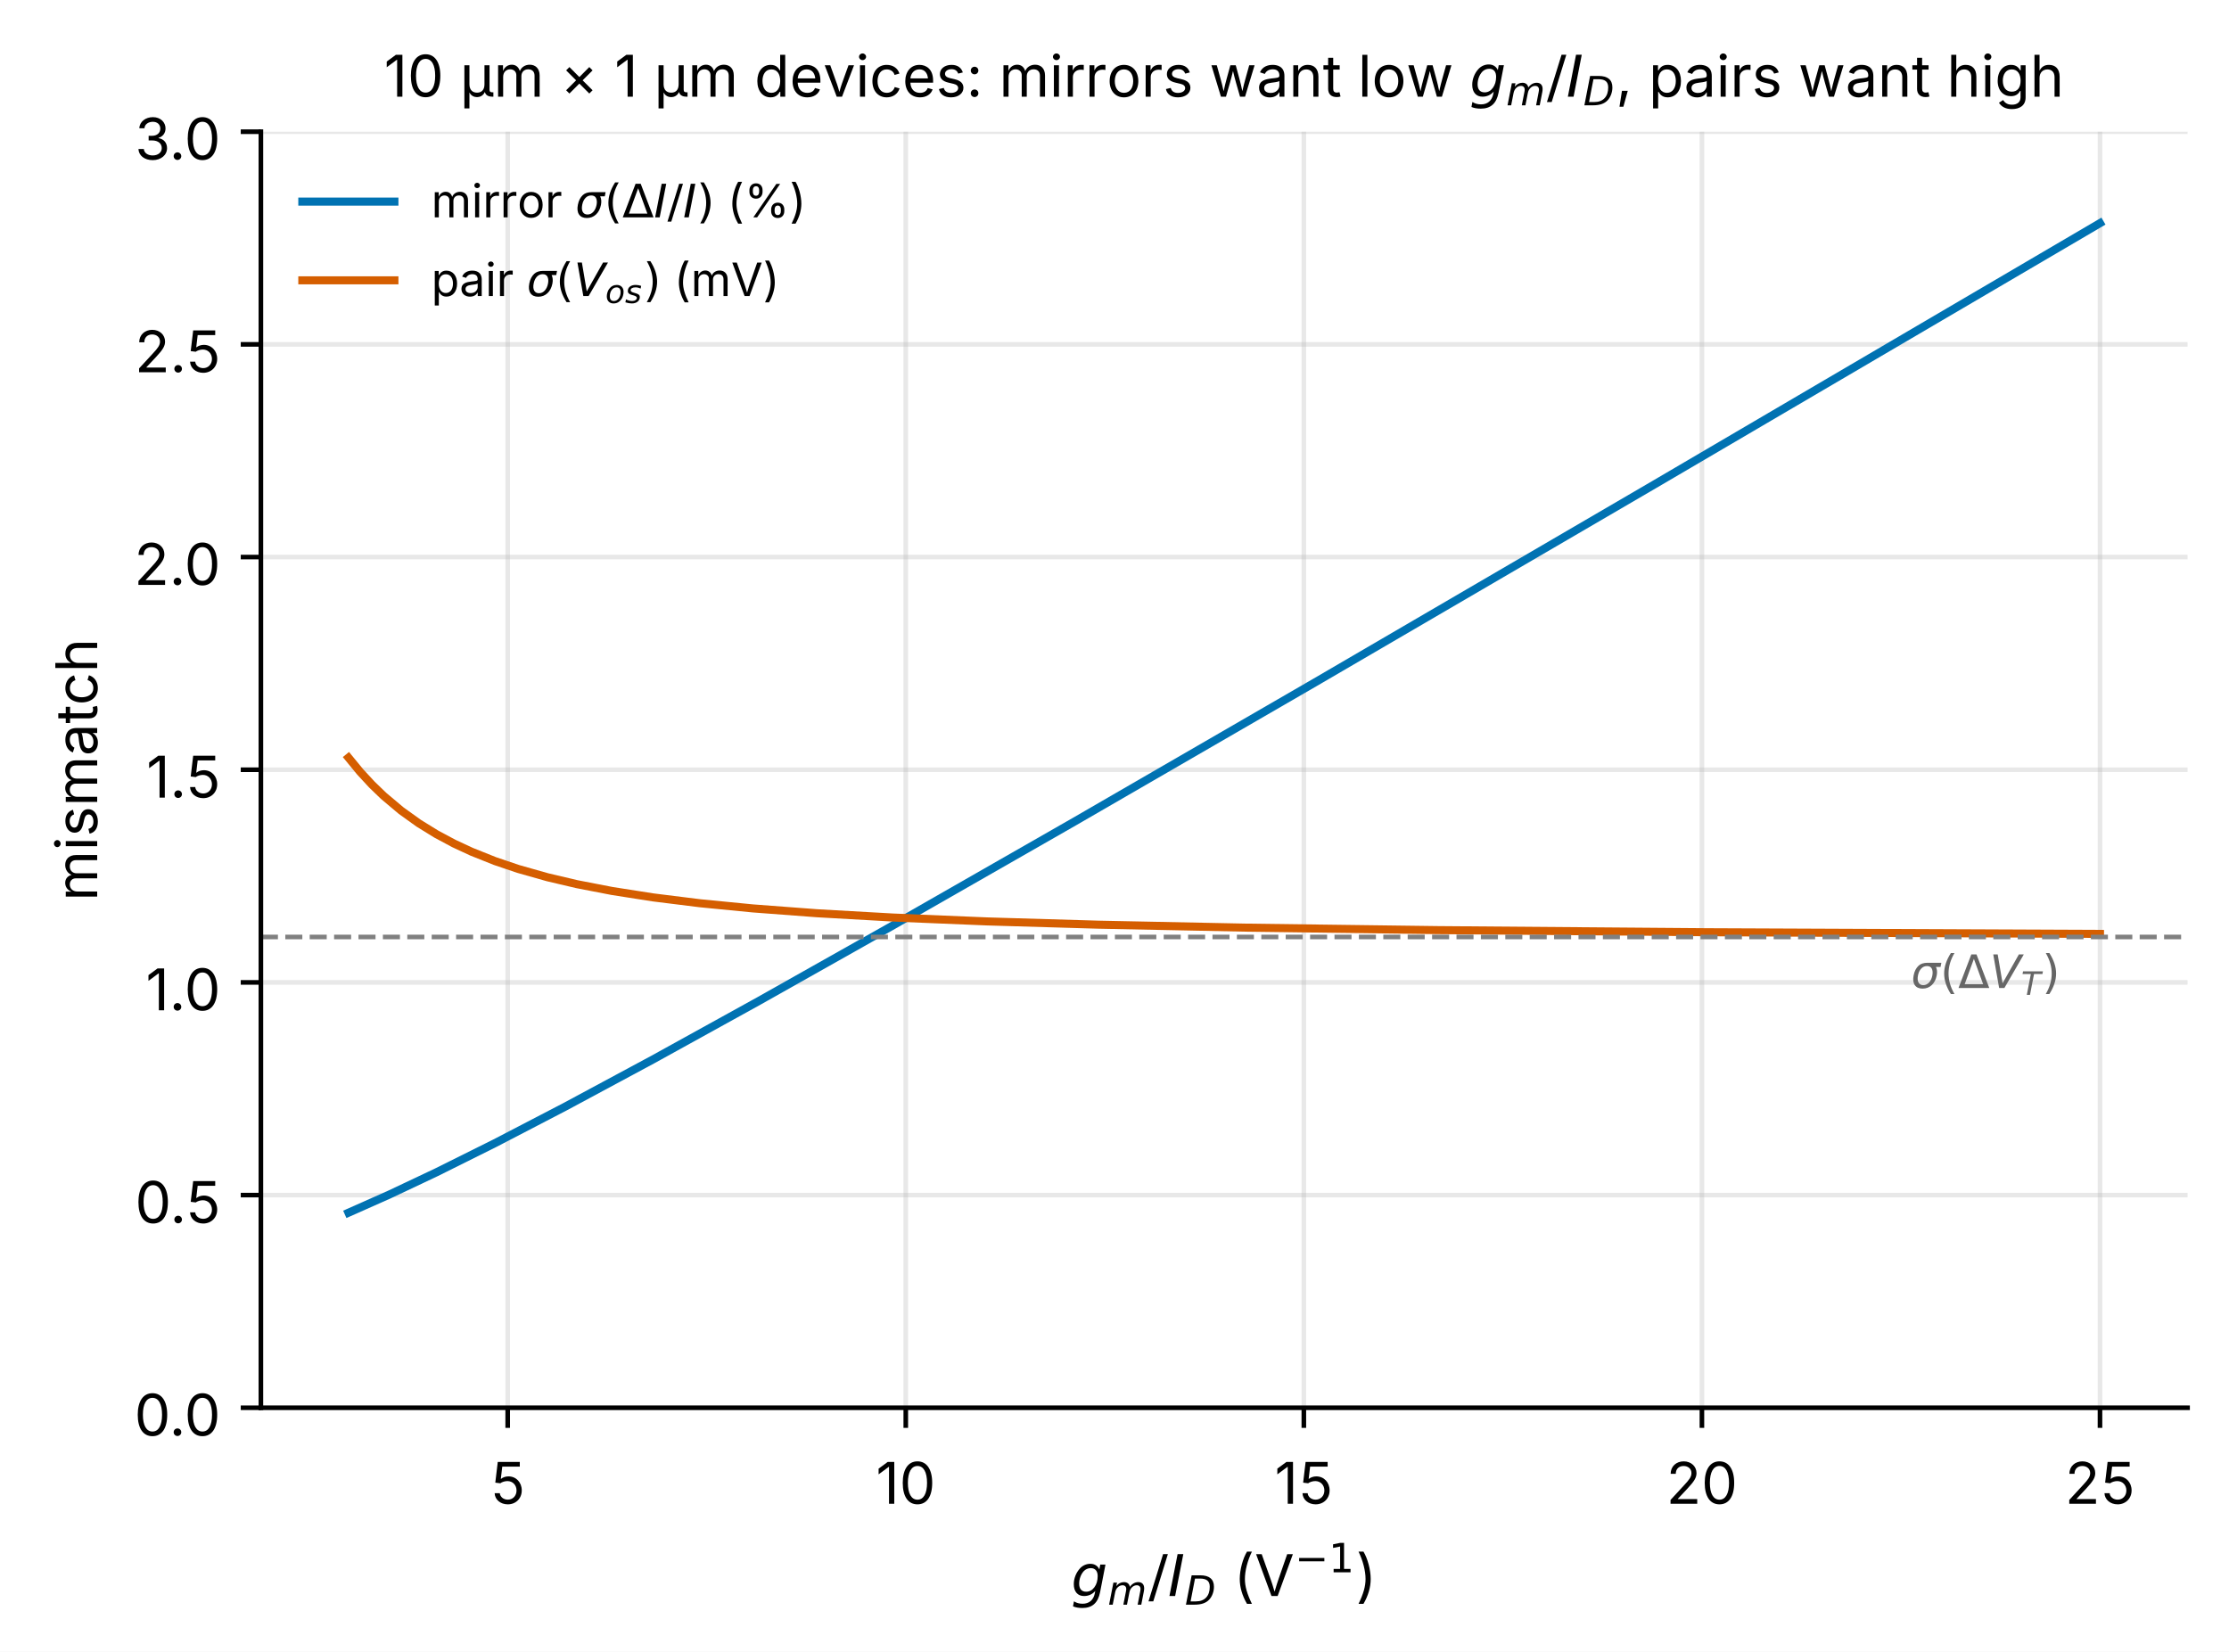
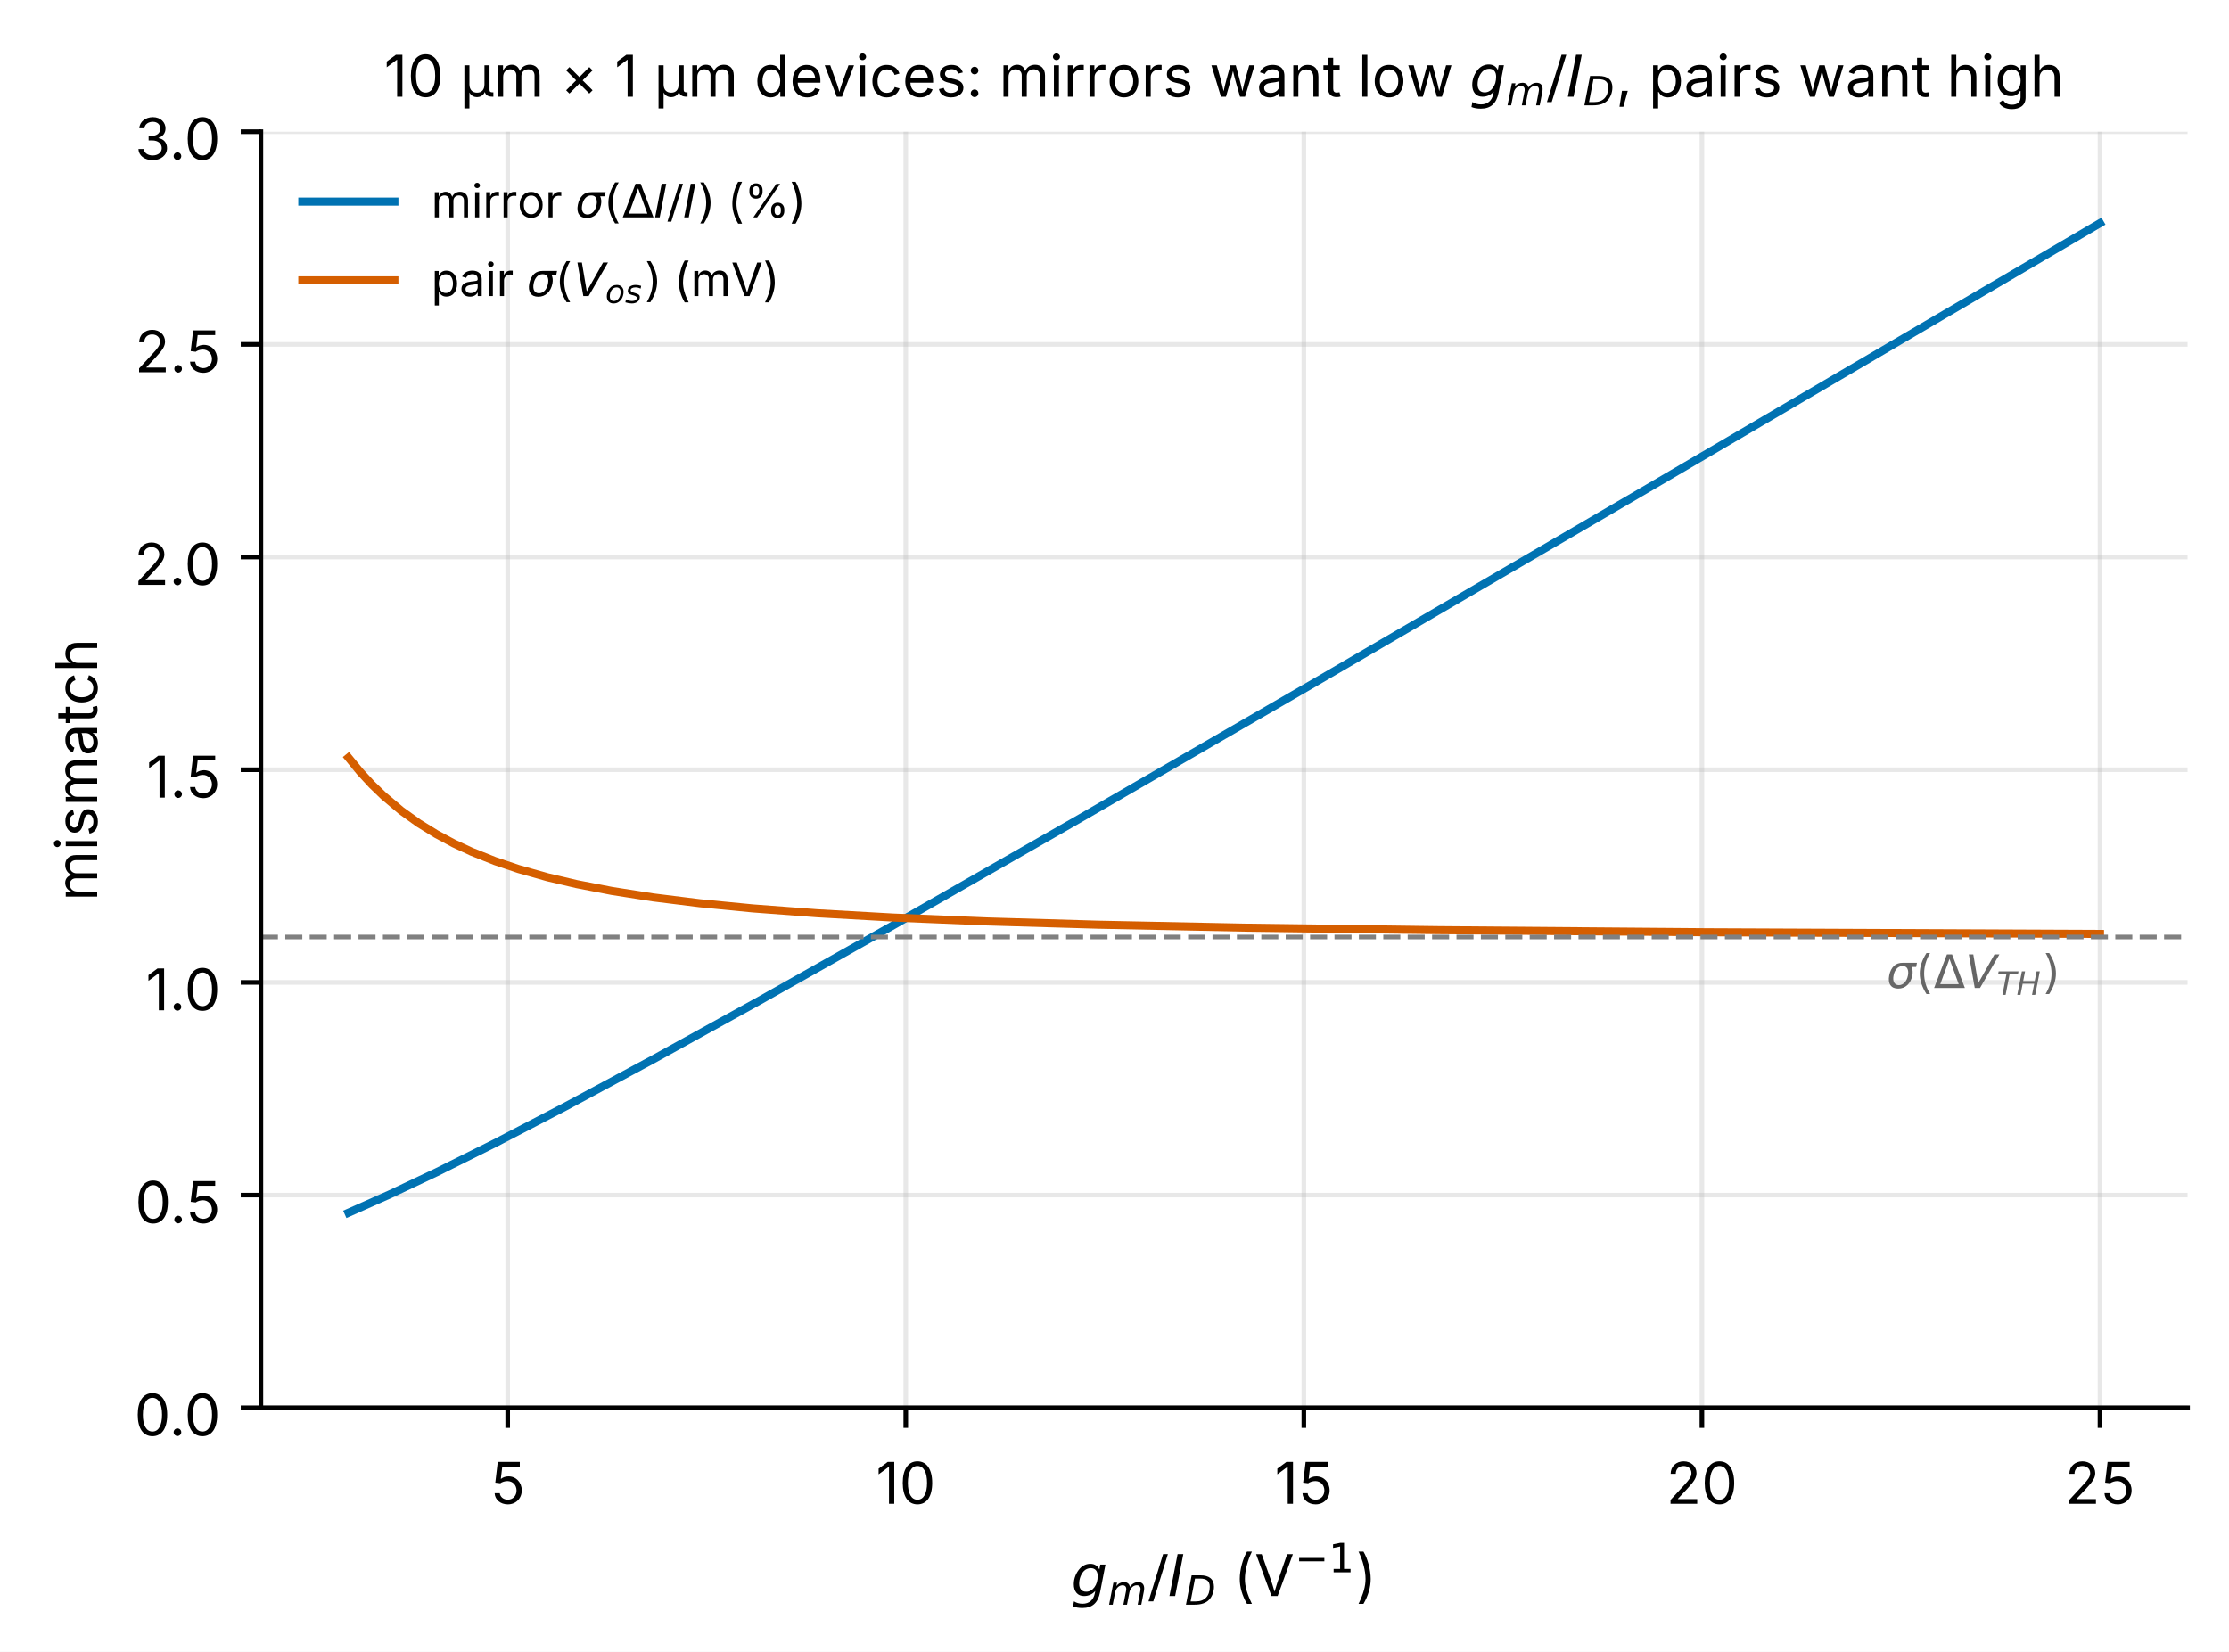
<svg xmlns="http://www.w3.org/2000/svg" xmlns:xlink="http://www.w3.org/1999/xlink" width="387.336pt" height="287.047pt" viewBox="0 0 387.336 287.047" version="1.1">
  <defs>
    <style type="text/css">*{stroke-linejoin: round; stroke-linecap: butt}</style>
  </defs>
  <g id="figure_1">
    <g id="patch_1">
      <path d="M 0 287.047  L 387.336 287.047  L 387.336 0  L 0 0  z " style="fill: #ffffff" />
    </g>
    <g id="axes_1">
      <g id="patch_2">
        <path d="M 45.336 244.648  L 380.136 244.648  L 380.136 22.887  L 45.336 22.887  z " style="fill: #ffffff" />
      </g>
      <g id="matplotlib.axis_1">
        <g id="xtick_1">
          <g id="line2d_1">
            <path d="M 88.223 244.648  L 88.223 22.887  " clip-path="url(#pb0304bb927)" style="fill: none; stroke: #b0b0b0; stroke-opacity: 0.3; stroke-width: 0.8; stroke-linecap: square" />
          </g>
          <g id="line2d_2">
            <defs>
              <path id="m7f80b1f76c" d="M 0 0  L 0 3.5  " style="stroke: #000000; stroke-width: 0.8" />
            </defs>
            <g>
              <use xlink:href="#m7f80b1f76c" x="88.223" y="244.648" style="stroke: #000000; stroke-width: 0.8" />
            </g>
          </g>
          <g id="text_1">
            <g transform="translate(85.18331 261.335) scale(0.1 -0.1)">
              <defs>
                <path id="Inter-Regular-545" d="M 1956 -63  C 2853 -63 3509 594 3509 1488  C 3509 2388 2881 3047 2028 3047  C 1706 3047 1397 2934 1206 2775  L 1181 2775  L 1341 4134  L 3291 4134  L 3291 4656  L 841 4656  L 566 2350  L 1122 2281  C 1306 2422 1631 2525 1919 2525  C 2503 2525 2928 2078 2928 1478  C 2928 888 2519 459 1956 459  C 1488 459 1106 759 1069 1175  L 494 1175  C 525 463 1138 -63 1956 -63  z " transform="scale(0.015625)" />
              </defs>
              <use xlink:href="#Inter-Regular-545" />
            </g>
          </g>
        </g>
        <g id="xtick_2">
          <g id="line2d_3">
            <path d="M 157.397 244.648  L 157.397 22.887  " clip-path="url(#pb0304bb927)" style="fill: none; stroke: #b0b0b0; stroke-opacity: 0.3; stroke-width: 0.8; stroke-linecap: square" />
          </g>
          <g id="line2d_4">
            <g>
              <use xlink:href="#m7f80b1f76c" x="157.397" y="244.648" style="stroke: #000000; stroke-width: 0.8" />
            </g>
          </g>
          <g id="text_2">
            <g transform="translate(152.2084 261.335) scale(0.1 -0.1)">
              <defs>
                <path id="Inter-Regular-540" d="M 2041 4656  L 1313 4656  L 300 3909  L 300 3272  L 1425 4106  L 1456 4106  L 1456 0  L 2041 0  L 2041 4656  z " transform="scale(0.015625)" />
                <path id="Inter-Regular-53f" d="M 2019 -63  C 3059 -63 3656 809 3656 2325  C 3656 3834 3050 4719 2019 4719  C 988 4719 381 3834 381 2325  C 381 806 981 -63 2019 -63  z M 2019 456  C 1338 456 953 1144 953 2325  C 953 3509 1338 4203 2019 4203  C 2700 4203 3084 3513 3084 2325  C 3084 1144 2700 456 2019 456  z " transform="scale(0.015625)" />
              </defs>
              <use xlink:href="#Inter-Regular-540" />
              <use xlink:href="#Inter-Regular-53f" transform="translate(40.67188 0)" />
            </g>
          </g>
        </g>
        <g id="xtick_3">
          <g id="line2d_5">
            <path d="M 226.57 244.648  L 226.57 22.887  " clip-path="url(#pb0304bb927)" style="fill: none; stroke: #b0b0b0; stroke-opacity: 0.3; stroke-width: 0.8; stroke-linecap: square" />
          </g>
          <g id="line2d_6">
            <g>
              <use xlink:href="#m7f80b1f76c" x="226.57" y="244.648" style="stroke: #000000; stroke-width: 0.8" />
            </g>
          </g>
          <g id="text_3">
            <g transform="translate(221.4968 261.335) scale(0.1 -0.1)">
              <use xlink:href="#Inter-Regular-540" />
              <use xlink:href="#Inter-Regular-545" transform="translate(40.67188 0)" />
            </g>
          </g>
        </g>
        <g id="xtick_4">
          <g id="line2d_7">
            <path d="M 295.744 244.648  L 295.744 22.887  " clip-path="url(#pb0304bb927)" style="fill: none; stroke: #b0b0b0; stroke-opacity: 0.3; stroke-width: 0.8; stroke-linecap: square" />
          </g>
          <g id="line2d_8">
            <g>
              <use xlink:href="#m7f80b1f76c" x="295.744" y="244.648" style="stroke: #000000; stroke-width: 0.8" />
            </g>
          </g>
          <g id="text_4">
            <g transform="translate(289.5399 261.335) scale(0.1 -0.1)">
              <defs>
                <path id="Inter-Regular-541" d="M 481 0  L 3447 0  L 3447 522  L 1300 522  L 1300 559  L 2319 1644  C 3141 2519 3369 2916 3369 3419  C 3369 4147 2778 4719 1947 4719  C 1119 4719 494 4159 494 3334  L 1063 3334  C 1063 3859 1400 4203 1931 4203  C 2428 4203 2806 3900 2806 3413  C 2806 2984 2544 2666 2028 2106  L 481 428  L 481 0  z " transform="scale(0.015625)" />
              </defs>
              <use xlink:href="#Inter-Regular-541" />
              <use xlink:href="#Inter-Regular-53f" transform="translate(60.98438 0)" />
            </g>
          </g>
        </g>
        <g id="xtick_5">
          <g id="line2d_9">
            <path d="M 364.917 244.648  L 364.917 22.887  " clip-path="url(#pb0304bb927)" style="fill: none; stroke: #b0b0b0; stroke-opacity: 0.3; stroke-width: 0.8; stroke-linecap: square" />
          </g>
          <g id="line2d_10">
            <g>
              <use xlink:href="#m7f80b1f76c" x="364.917" y="244.648" style="stroke: #000000; stroke-width: 0.8" />
            </g>
          </g>
          <g id="text_5">
            <g transform="translate(358.8283 261.335) scale(0.1 -0.1)">
              <use xlink:href="#Inter-Regular-541" />
              <use xlink:href="#Inter-Regular-545" transform="translate(60.98438 0)" />
            </g>
          </g>
        </g>
        <g id="text_6">
          <g transform="translate(186.1355 277.4346) scale(0.1 -0.1)">
            <defs>
              <path id="DejaVuSans-Oblique-4a" d="M 3816 3500  L 3219 434  Q 3047 -456 2561 -893  Q 2075 -1331 1253 -1331  Q 950 -1331 690 -1286  Q 431 -1241 206 -1147  L 313 -588  Q 525 -725 762 -790  Q 1000 -856 1269 -856  Q 1816 -856 2167 -557  Q 2519 -259 2631 300  L 2681 563  Q 2441 288 2122 144  Q 1803 0 1434 0  Q 903 0 598 351  Q 294 703 294 1319  Q 294 1803 478 2267  Q 663 2731 997 3091  Q 1219 3328 1514 3456  Q 1809 3584 2131 3584  Q 2484 3584 2746 3420  Q 3009 3256 3138 2956  L 3238 3500  L 3816 3500  z M 2950 2216  Q 2950 2641 2750 2872  Q 2550 3103 2181 3103  Q 1953 3103 1747 3012  Q 1541 2922 1394 2759  Q 1156 2491 1023 2127  Q 891 1763 891 1375  Q 891 944 1092 712  Q 1294 481 1672 481  Q 2219 481 2584 976  Q 2950 1472 2950 2216  z " transform="scale(0.015625)" />
              <path id="DejaVuSans-Oblique-50" d="M 5747 2113  L 5338 0  L 4763 0  L 5166 2094  Q 5191 2228 5203 2325  Q 5216 2422 5216 2491  Q 5216 2772 5059 2928  Q 4903 3084 4622 3084  Q 4203 3084 3875 2770  Q 3547 2456 3450 1953  L 3066 0  L 2491 0  L 2900 2094  Q 2925 2209 2937 2307  Q 2950 2406 2950 2484  Q 2950 2769 2794 2926  Q 2638 3084 2363 3084  Q 1938 3084 1609 2770  Q 1281 2456 1184 1953  L 800 0  L 225 0  L 909 3500  L 1484 3500  L 1375 2956  Q 1609 3263 1923 3423  Q 2238 3584 2597 3584  Q 2978 3584 3223 3384  Q 3469 3184 3519 2828  Q 3781 3197 4126 3390  Q 4472 3584 4856 3584  Q 5306 3584 5551 3325  Q 5797 3066 5797 2591  Q 5797 2488 5784 2364  Q 5772 2241 5747 2113  z " transform="scale(0.015625)" />
              <path id="DejaVuSans-12" d="M 1625 4666  L 2156 4666  L 531 -594  L 0 -594  L 1625 4666  z " transform="scale(0.015625)" />
              <path id="DejaVuSans-Oblique-2c" d="M 1081 4666  L 1716 4666  L 806 0  L 172 0  L 1081 4666  z " transform="scale(0.015625)" />
              <path id="DejaVuSans-Oblique-27" d="M 1081 4666  L 2438 4666  Q 3519 4666 4070 4208  Q 4622 3750 4622 2847  Q 4622 2250 4412 1698  Q 4203 1147 3834 769  Q 3463 381 2891 190  Q 2319 0 1538 0  L 172 0  L 1081 4666  z M 1613 4147  L 909 519  L 1734 519  Q 2794 519 3375 1128  Q 3956 1738 3956 2847  Q 3956 3519 3581 3833  Q 3206 4147 2406 4147  L 1613 4147  z " transform="scale(0.015625)" />
              <path id="Inter-Regular-6eb" transform="scale(0.015625)" />
              <path id="Inter-Regular-59f" d="M 681 1897  C 681 984 956 31 1488 -872  L 2034 -872  C 1497 238 1253 1069 1253 1897  C 1253 2809 1550 3956 2034 4941  L 1488 4941  C 1019 4169 681 2913 681 1897  z " transform="scale(0.015625)" />
              <path id="Inter-Regular-1c9" d="M 1875 0  L 2559 0  L 4253 4656  L 3622 4656  L 2663 1894  C 2563 1606 2416 1163 2219 481  C 2025 1147 1875 1606 1772 1894  L 788 4656  L 163 4656  L 1875 0  z " transform="scale(0.015625)" />
              <path id="DejaVuSans-c9c" d="M 678 2272  L 4684 2272  L 4684 1741  L 678 1741  L 678 2272  z " transform="scale(0.015625)" />
              <path id="DejaVuSans-14" d="M 794 531  L 1825 531  L 1825 4091  L 703 3866  L 703 4441  L 1819 4666  L 2450 4666  L 2450 531  L 3481 531  L 3481 0  L 794 0  L 794 531  z " transform="scale(0.015625)" />
              <path id="Inter-Regular-5a0" d="M 300 -872  L 847 -872  C 1369 16 1653 969 1653 1897  C 1653 2909 1316 4172 847 4941  L 300 4941  C 784 3956 1081 2809 1081 1897  C 1081 1094 853 269 300 -872  z " transform="scale(0.015625)" />
            </defs>
            <use xlink:href="#DejaVuSans-Oblique-4a" transform="translate(0 0.665625)" />
            <use xlink:href="#DejaVuSans-Oblique-50" transform="translate(63.47656 -14.33433) scale(0.7)" />
            <use xlink:href="#DejaVuSans-12" transform="translate(134.3994 0.665625)" />
            <use xlink:href="#DejaVuSans-Oblique-2c" transform="translate(168.0908 0.665625)" />
            <use xlink:href="#DejaVuSans-Oblique-27" transform="translate(197.583 -14.33433) scale(0.7)" />
            <use xlink:href="#Inter-Regular-6eb" transform="translate(254.2188 0.665625)" />
            <use xlink:href="#Inter-Regular-59f" transform="translate(282.3438 0.665625)" />
            <use xlink:href="#Inter-Regular-1c9" transform="translate(318.8184 0.665625)" />
            <use xlink:href="#DejaVuSans-c9c" transform="translate(388.7695 41.96563) scale(0.7)" />
            <use xlink:href="#DejaVuSans-14" transform="translate(447.4219 41.96563) scale(0.7)" />
            <use xlink:href="#Inter-Regular-5a0" transform="translate(494.6924 0.665625)" />
          </g>
        </g>
      </g>
      <g id="matplotlib.axis_2">
        <g id="ytick_1">
          <g id="line2d_11">
            <path d="M 45.336 244.648  L 380.136 244.648  " clip-path="url(#pb0304bb927)" style="fill: none; stroke: #b0b0b0; stroke-opacity: 0.3; stroke-width: 0.8; stroke-linecap: square" />
          </g>
          <g id="line2d_12">
            <defs>
              <path id="m507d4dd79a" d="M 0 0  L -3.5 0  " style="stroke: #000000; stroke-width: 0.8" />
            </defs>
            <g>
              <use xlink:href="#m507d4dd79a" x="45.336" y="244.648" style="stroke: #000000; stroke-width: 0.8" />
            </g>
          </g>
          <g id="text_7">
            <g transform="translate(23.3418 249.4913) scale(0.1 -0.1)">
              <defs>
                <path id="Inter-Regular-5e0" d="M 922 -41  C 1156 -41 1344 147 1344 381  C 1344 616 1156 803 922 803  C 688 803 500 616 500 381  C 500 147 688 -41 922 -41  z " transform="scale(0.015625)" />
              </defs>
              <use xlink:href="#Inter-Regular-53f" />
              <use xlink:href="#Inter-Regular-5e0" transform="translate(60.5625 0)" />
              <use xlink:href="#Inter-Regular-53f" transform="translate(86.84375 0)" />
            </g>
          </g>
        </g>
        <g id="ytick_2">
          <g id="line2d_13">
            <path d="M 45.336 207.688  L 380.136 207.688  " clip-path="url(#pb0304bb927)" style="fill: none; stroke: #b0b0b0; stroke-opacity: 0.3; stroke-width: 0.8; stroke-linecap: square" />
          </g>
          <g id="line2d_14">
            <g>
              <use xlink:href="#m507d4dd79a" x="45.336" y="207.688" style="stroke: #000000; stroke-width: 0.8" />
            </g>
          </g>
          <g id="text_8">
            <g transform="translate(23.46055 212.5312) scale(0.1 -0.1)">
              <use xlink:href="#Inter-Regular-53f" />
              <use xlink:href="#Inter-Regular-5e0" transform="translate(60.5625 0)" />
              <use xlink:href="#Inter-Regular-545" transform="translate(87.95312 0)" />
            </g>
          </g>
        </g>
        <g id="ytick_3">
          <g id="line2d_15">
            <path d="M 45.336 170.727  L 380.136 170.727  " clip-path="url(#pb0304bb927)" style="fill: none; stroke: #b0b0b0; stroke-opacity: 0.3; stroke-width: 0.8; stroke-linecap: square" />
          </g>
          <g id="line2d_16">
            <g>
              <use xlink:href="#m507d4dd79a" x="45.336" y="170.727" style="stroke: #000000; stroke-width: 0.8" />
            </g>
          </g>
          <g id="text_9">
            <g transform="translate(25.33086 175.5712) scale(0.1 -0.1)">
              <use xlink:href="#Inter-Regular-540" />
              <use xlink:href="#Inter-Regular-5e0" transform="translate(40.67188 0)" />
              <use xlink:href="#Inter-Regular-53f" transform="translate(66.95312 0)" />
            </g>
          </g>
        </g>
        <g id="ytick_4">
          <g id="line2d_17">
            <path d="M 45.336 133.768  L 380.136 133.768  " clip-path="url(#pb0304bb927)" style="fill: none; stroke: #b0b0b0; stroke-opacity: 0.3; stroke-width: 0.8; stroke-linecap: square" />
          </g>
          <g id="line2d_18">
            <g>
              <use xlink:href="#m507d4dd79a" x="45.336" y="133.768" style="stroke: #000000; stroke-width: 0.8" />
            </g>
          </g>
          <g id="text_10">
            <g transform="translate(25.44961 138.6113) scale(0.1 -0.1)">
              <use xlink:href="#Inter-Regular-540" />
              <use xlink:href="#Inter-Regular-5e0" transform="translate(40.67188 0)" />
              <use xlink:href="#Inter-Regular-545" transform="translate(68.0625 0)" />
            </g>
          </g>
        </g>
        <g id="ytick_5">
          <g id="line2d_19">
            <path d="M 45.336 96.808  L 380.136 96.808  " clip-path="url(#pb0304bb927)" style="fill: none; stroke: #b0b0b0; stroke-opacity: 0.3; stroke-width: 0.8; stroke-linecap: square" />
          </g>
          <g id="line2d_20">
            <g>
              <use xlink:href="#m507d4dd79a" x="45.336" y="96.808" style="stroke: #000000; stroke-width: 0.8" />
            </g>
          </g>
          <g id="text_11">
            <g transform="translate(23.29961 101.6513) scale(0.1 -0.1)">
              <use xlink:href="#Inter-Regular-541" />
              <use xlink:href="#Inter-Regular-5e0" transform="translate(60.98438 0)" />
              <use xlink:href="#Inter-Regular-53f" transform="translate(87.26562 0)" />
            </g>
          </g>
        </g>
        <g id="ytick_6">
          <g id="line2d_21">
            <path d="M 45.336 59.847  L 380.136 59.847  " clip-path="url(#pb0304bb927)" style="fill: none; stroke: #b0b0b0; stroke-opacity: 0.3; stroke-width: 0.8; stroke-linecap: square" />
          </g>
          <g id="line2d_22">
            <g>
              <use xlink:href="#m507d4dd79a" x="45.336" y="59.847" style="stroke: #000000; stroke-width: 0.8" />
            </g>
          </g>
          <g id="text_12">
            <g transform="translate(23.41836 64.69125) scale(0.1 -0.1)">
              <use xlink:href="#Inter-Regular-541" />
              <use xlink:href="#Inter-Regular-5e0" transform="translate(60.98438 0)" />
              <use xlink:href="#Inter-Regular-545" transform="translate(88.375 0)" />
            </g>
          </g>
        </g>
        <g id="ytick_7">
          <g id="line2d_23">
            <path d="M 45.336 22.887  L 380.136 22.887  " clip-path="url(#pb0304bb927)" style="fill: none; stroke: #b0b0b0; stroke-opacity: 0.3; stroke-width: 0.8; stroke-linecap: square" />
          </g>
          <g id="line2d_24">
            <g>
              <use xlink:href="#m507d4dd79a" x="45.336" y="22.887" style="stroke: #000000; stroke-width: 0.8" />
            </g>
          </g>
          <g id="text_13">
            <g transform="translate(23.44648 27.73125) scale(0.1 -0.1)">
              <defs>
                <path id="Inter-Regular-543" d="M 1984 -63  C 2897 -63 3572 503 3572 1266  C 3572 1853 3225 2284 2631 2381  L 2631 2419  C 3106 2559 3403 2944 3403 3469  C 3403 4131 2872 4719 2003 4719  C 1184 4719 516 4216 491 3484  L 1063 3484  C 1081 3938 1516 4203 1991 4203  C 2497 4203 2822 3900 2822 3438  C 2822 2956 2447 2644 1903 2644  L 1525 2644  L 1525 2128  L 1903 2128  C 2594 2128 2984 1775 2984 1272  C 2984 788 2559 459 1975 459  C 1444 459 1025 731 991 1175  L 391 1175  C 422 438 1072 -63 1984 -63  z " transform="scale(0.015625)" />
              </defs>
              <use xlink:href="#Inter-Regular-543" />
              <use xlink:href="#Inter-Regular-5e0" transform="translate(59.51562 0)" />
              <use xlink:href="#Inter-Regular-53f" transform="translate(85.79688 0)" />
            </g>
          </g>
        </g>
        <g id="text_14">
          <g transform="translate(16.8875 156.5847) rotate(-90) scale(0.1 -0.1)">
            <defs>
              <path id="Inter-Regular-300" d="M 494 0  L 1056 0  L 1056 2200  C 1056 2756 1428 3044 1838 3044  C 2231 3044 2522 2784 2522 2397  L 2522 0  L 3084 0  L 3084 2281  C 3084 2722 3372 3044 3844 3044  C 4219 3044 4547 2844 4547 2341  L 4547 0  L 5113 0  L 5113 2356  C 5113 3166 4619 3556 4013 3556  C 3506 3556 3078 3284 2913 2844  C 2788 3275 2481 3556 2022 3556  C 1609 3556 1216 3325 1044 2853  L 1041 3494  L 494 3494  L 494 0  z " transform="scale(0.015625)" />
              <path id="Inter-Regular-2b2" d="M 494 0  L 1056 0  L 1056 3494  L 494 3494  L 494 0  z M 778 4066  C 994 4066 1172 4231 1172 4438  C 1172 4644 994 4809 778 4809  C 566 4809 388 4644 388 4438  C 388 4231 566 4066 778 4066  z " transform="scale(0.015625)" />
              <path id="Inter-Regular-369" d="M 1681 -75  C 2500 -75 3059 372 3059 984  C 3059 1463 2763 1778 2128 1928  L 1600 2053  C 1191 2150 1013 2294 1013 2553  C 1013 2844 1325 3059 1741 3059  C 2191 3059 2388 2816 2484 2566  L 2994 2697  C 2834 3188 2456 3538 1738 3538  C 994 3538 444 3119 444 2519  C 444 2028 747 1716 1381 1566  L 1963 1428  C 2306 1347 2475 1188 2475 947  C 2475 659 2163 419 1675 419  C 1256 419 972 591 872 975  L 338 847  C 463 244 963 -75 1681 -75  z " transform="scale(0.015625)" />
              <path id="Inter-Regular-1fc" d="M 1472 -81  C 2063 -81 2391 228 2509 475  L 2547 475  L 2547 0  L 3100 0  L 3100 2303  C 3100 3394 2259 3538 1791 3538  C 1250 3538 650 3344 381 2709  L 922 2531  C 1031 2775 1303 3044 1806 3044  C 2291 3044 2538 2794 2538 2359  L 2538 2341  C 2538 2081 2263 2100 1641 2022  C 994 1941 281 1794 281 994  C 281 306 809 -81 1472 -81  z M 1569 416  C 1150 416 847 603 847 966  C 847 1363 1206 1494 1616 1547  C 1831 1575 2444 1638 2538 1747  L 2538 1263  C 2538 834 2191 416 1569 416  z " transform="scale(0.015625)" />
              <path id="Inter-Regular-37b" d="M 1869 3494  L 1150 3494  L 1150 4325  L 588 4325  L 588 3494  L 63 3494  L 63 3013  L 588 3013  L 588 863  C 588 291 944 -44 1547 -44  C 1691 -44 1850 -22 1966 19  L 1850 494  C 1756 475 1634 456 1563 456  C 1266 456 1150 594 1150 906  L 1150 3013  L 1869 3013  L 1869 3494  z " transform="scale(0.015625)" />
              <path id="Inter-Regular-24b" d="M 1916 -75  C 2600 -75 3156 297 3344 919  L 2806 1072  C 2703 694 2384 428 1916 428  C 1219 428 897 1038 897 1725  C 897 2422 1219 3034 1916 3034  C 2375 3034 2688 2778 2791 2419  L 3331 2572  C 3141 3181 2591 3538 1916 3538  C 966 3538 325 2819 325 1725  C 325 647 966 -75 1916 -75  z " transform="scale(0.015625)" />
              <path id="Inter-Regular-29f" d="M 1056 2094  C 1056 2691 1434 3031 1938 3031  C 2425 3031 2725 2709 2725 2172  L 2725 0  L 3291 0  L 3291 2219  C 3291 3103 2813 3538 2106 3538  C 1650 3538 1284 3353 1056 2888  L 1056 4656  L 494 4656  L 494 0  L 1056 0  L 1056 2094  z " transform="scale(0.015625)" />
            </defs>
            <use xlink:href="#Inter-Regular-300" />
            <use xlink:href="#Inter-Regular-2b2" transform="translate(87.59375 0)" />
            <use xlink:href="#Inter-Regular-369" transform="translate(111.8125 0)" />
            <use xlink:href="#Inter-Regular-300" transform="translate(164.5938 0)" />
            <use xlink:href="#Inter-Regular-1fc" transform="translate(252.1875 0)" />
            <use xlink:href="#Inter-Regular-37b" transform="translate(308.3438 0)" />
            <use xlink:href="#Inter-Regular-24b" transform="translate(340.0938 0)" />
            <use xlink:href="#Inter-Regular-29f" transform="translate(397.2188 0)" />
          </g>
        </g>
      </g>
      <g id="line2d_25">
        <path d="M 60.554 210.753  L 67.679 207.587  L 75.823 203.737  L 86.002 198.668  L 98.217 192.319  L 113.487 184.106  L 131.809 173.986  L 155.222 160.795  L 186.778 142.741  L 228.514 118.59  L 287.554 84.15  L 364.917 38.78  L 364.917 38.78  " clip-path="url(#pb0304bb927)" style="fill: none; stroke: #0072b2; stroke-width: 1.4; stroke-linecap: square" />
      </g>
      <g id="line2d_26">
        <path d="M 60.554 131.666  L 62.59 134.147  L 64.625 136.349  L 66.661 138.312  L 69.715 140.88  L 72.769 143.071  L 75.823 144.956  L 78.877 146.589  L 81.93 148.011  L 86.002 149.639  L 90.074 151.016  L 95.164 152.458  L 100.253 153.655  L 106.361 154.839  L 113.487 155.955  L 121.63 156.969  L 130.791 157.865  L 141.989 158.708  L 155.222 159.456  L 171.509 160.128  L 190.85 160.695  L 216.298 161.206  L 249.89 161.642  L 296.715 162.008  L 364.917 162.3  L 364.917 162.3  " clip-path="url(#pb0304bb927)" style="fill: none; stroke: #d55e00; stroke-width: 1.4; stroke-linecap: square" />
      </g>
      <g id="line2d_27">
        <path d="M 45.336 162.833  L 380.136 162.833  " clip-path="url(#pb0304bb927)" style="fill: none; stroke-dasharray: 2.96,1.28; stroke-dashoffset: 0; stroke: #808080; stroke-width: 0.8" />
      </g>
      <g id="patch_3">
        <path d="M 45.336 244.648  L 45.336 22.887  " style="fill: none; stroke: #000000; stroke-width: 0.8; stroke-linejoin: miter; stroke-linecap: square" />
      </g>
      <g id="patch_4">
        <path d="M 45.336 244.648  L 380.136 244.648  " style="fill: none; stroke: #000000; stroke-width: 0.8; stroke-linejoin: miter; stroke-linecap: square" />
      </g>
      <g id="text_15">
-         <g style="fill: #666666" transform="translate(332.08 171.7035) scale(0.08 -0.08)">
+         <g style="fill: #666666" transform="translate(327.84 171.7035) scale(0.08 -0.08)">
          <defs>
            <path id="DejaVuSans-Oblique-357" d="M 2219 3044  Q 1744 3044 1422 2700  Q 1081 2341 969 1747  Q 844 1119 1044 756  Q 1241 397 1706 397  Q 2166 397 2503 759  Q 2844 1122 2966 1747  Q 3075 2319 2881 2700  Q 2700 3044 2219 3044  z M 2309 3503  L 4219 3500  L 4106 2925  L 3463 2925  Q 3706 2438 3575 1747  Q 3406 888 2884 400  Q 2359 -91 1609 -91  Q 856 -91 525 400  Q 194 888 363 1747  Q 528 2609 1050 3097  Q 1484 3503 2309 3503  z " transform="scale(0.015625)" />
            <path id="DejaVuSans-b" d="M 1984 4856  Q 1566 4138 1362 3434  Q 1159 2731 1159 2009  Q 1159 1288 1364 580  Q 1569 -128 1984 -844  L 1484 -844  Q 1016 -109 783 600  Q 550 1309 550 2009  Q 550 2706 781 3412  Q 1013 4119 1484 4856  L 1984 4856  z " transform="scale(0.015625)" />
            <path id="DejaVuSans-329" d="M 2188 4044  L 906 525  L 3472 525  L 2188 4044  z M 50 0  L 1831 4666  L 2547 4666  L 4325 0  L 50 0  z " transform="scale(0.015625)" />
            <path id="DejaVuSans-Oblique-39" d="M 1319 0  L 500 4666  L 1119 4666  L 1797 653  L 4063 4666  L 4750 4666  L 2053 0  L 1319 0  z " transform="scale(0.015625)" />
            <path id="DejaVuSans-Oblique-37" d="M 378 4666  L 4325 4666  L 4225 4134  L 2559 4134  L 1759 0  L 1125 0  L 1925 4134  L 275 4134  L 378 4666  z " transform="scale(0.015625)" />
+             <path id="DejaVuSans-Oblique-2b" d="M 1081 4666  L 1716 4666  L 1344 2753  L 3634 2753  L 4006 4666  L 4641 4666  L 3731 0  L 3097 0  L 3531 2222  L 1241 2222  L 806 0  L 172 0  L 1081 4666  z " transform="scale(0.015625)" />
            <path id="DejaVuSans-c" d="M 513 4856  L 1013 4856  Q 1481 4119 1714 3412  Q 1947 2706 1947 2009  Q 1947 1309 1714 600  Q 1481 -109 1013 -844  L 513 -844  Q 928 -128 1133 580  Q 1338 1288 1338 2009  Q 1338 2731 1133 3434  Q 928 4138 513 4856  z " transform="scale(0.015625)" />
          </defs>
          <use xlink:href="#DejaVuSans-Oblique-357" transform="translate(0 0.125)" />
          <use xlink:href="#DejaVuSans-b" transform="translate(63.37891 0.125)" />
          <use xlink:href="#DejaVuSans-329" transform="translate(102.3926 0.125)" />
          <use xlink:href="#DejaVuSans-Oblique-39" transform="translate(170.8008 0.125)" />
          <use xlink:href="#DejaVuSans-Oblique-37" transform="translate(239.209 -14.87495) scale(0.7)" />
-           <use xlink:href="#DejaVuSans-c" transform="translate(284.7021 0.125)" />
+           <use xlink:href="#DejaVuSans-Oblique-2b" transform="translate(281.9678 -14.87495) scale(0.7)" />
+           <use xlink:href="#DejaVuSans-c" transform="translate(337.3389 0.125)" />
        </g>
      </g>
      <g id="text_16">
        <g transform="translate(66.73555 16.8875) scale(0.1 -0.1)">
          <defs>
            <path id="Inter-Regular-399" d="M 494 -1306  L 1056 -1306  L 1056 472  C 1250 66 1631 -50 1900 -50  C 2181 -50 2584 78 2769 525  C 2856 181 3134 0 3606 0  L 3719 0  L 3719 484  L 3628 484  C 3378 484 3291 563 3291 791  L 3291 3494  L 2728 3494  L 2728 1375  C 2728 725 2378 447 1903 447  C 1431 447 1056 722 1056 1375  L 1056 3494  L 494 3494  L 494 -1306  z " transform="scale(0.015625)" />
            <path id="Inter-Regular-5f6" d="M 3231 350  L 3594 713  L 2488 1819  L 3594 2925  L 3231 3294  L 2125 2184  L 1019 3294  L 656 2925  L 1763 1819  L 656 713  L 1019 350  L 2125 1456  L 3231 350  z " transform="scale(0.015625)" />
            <path id="Inter-Regular-256" d="M 1803 -75  C 2469 -75 2703 347 2819 541  L 2881 541  L 2881 0  L 3425 0  L 3425 4656  L 2863 4656  L 2863 2934  L 2819 2934  C 2703 3119 2488 3538 1806 3538  C 934 3538 325 2844 325 1738  C 325 625 931 -75 1803 -75  z M 1888 428  C 1234 428 897 1009 897 1744  C 897 2469 1225 3034 1888 3034  C 2531 3034 2869 2516 2869 1744  C 2869 966 2522 428 1888 428  z " transform="scale(0.015625)" />
            <path id="Inter-Regular-267" d="M 1963 -75  C 2678 -75 3200 284 3363 813  L 2819 963  C 2688 606 2378 425 1966 425  C 1347 425 922 825 894 1556  L 3419 1556  L 3419 1791  C 3419 3081 2638 3538 1897 3538  C 944 3538 325 2791 325 1719  C 325 644 950 -75 1963 -75  z M 897 2031  C 931 2566 1297 3038 1897 3038  C 2472 3038 2794 2625 2847 2031  L 897 2031  z " transform="scale(0.015625)" />
            <path id="Inter-Regular-3d6" d="M 1503 0  L 2094 0  L 3428 3494  L 2813 3494  L 2069 1422  C 1959 1119 1878 813 1800 522  C 1719 813 1638 1119 1528 1422  L 784 3494  L 169 3494  L 1503 0  z " transform="scale(0.015625)" />
            <path id="Inter-Regular-5e3" d="M 922 -41  C 1156 -41 1344 147 1344 381  C 1344 616 1156 803 922 803  C 688 803 500 616 500 381  C 500 147 688 -41 922 -41  z M 922 2488  C 1156 2488 1344 2675 1344 2909  C 1344 3144 1156 3331 922 3331  C 688 3331 500 3144 500 2909  C 500 2675 688 2488 922 2488  z " transform="scale(0.015625)" />
            <path id="Inter-Regular-356" d="M 494 0  L 1056 0  L 1056 2188  C 1056 2659 1425 3000 1928 3000  C 2078 3000 2231 2975 2266 2969  L 2266 3534  C 2200 3538 2063 3544 1981 3544  C 1566 3544 1203 3309 1075 2956  L 1038 2956  L 1038 3494  L 494 3494  L 494 0  z " transform="scale(0.015625)" />
            <path id="Inter-Regular-318" d="M 1916 -75  C 2869 -75 3513 647 3513 1725  C 3513 2819 2869 3538 1916 3538  C 966 3538 325 2819 325 1725  C 325 647 966 -75 1916 -75  z M 1916 428  C 1219 428 897 1038 897 1725  C 897 2422 1219 3034 1916 3034  C 2622 3034 2944 2419 2944 1725  C 2944 1038 2622 428 1916 428  z " transform="scale(0.015625)" />
            <path id="Inter-Regular-3da" d="M 1278 0  L 1838 0  L 2291 1581  C 2403 1972 2513 2409 2619 2853  C 2725 2406 2831 1981 2947 1581  L 3400 0  L 3959 0  L 5019 3494  L 4422 3494  L 3997 1969  C 3891 1588 3775 1147 3659 613  C 3550 1153 3438 1597 3338 1969  L 2925 3494  L 2325 3494  L 1906 1969  C 1800 1581 1688 1134 1575 603  C 1459 1159 1341 1603 1241 1969  L 816 3494  L 219 3494  L 1278 0  z " transform="scale(0.015625)" />
            <path id="Inter-Regular-307" d="M 1056 2094  C 1056 2691 1434 3031 1938 3031  C 2425 3031 2725 2709 2725 2172  L 2725 0  L 3288 0  L 3288 2219  C 3288 3103 2813 3538 2106 3538  C 1638 3538 1263 3341 1038 2847  L 1034 3494  L 494 3494  L 494 0  L 1056 0  L 1056 2094  z " transform="scale(0.015625)" />
            <path id="Inter-Regular-2e2" d="M 1056 4656  L 494 4656  L 494 0  L 1056 0  L 1056 4656  z " transform="scale(0.015625)" />
            <path id="Inter-Regular-5df" d="M 400 -1122  L 831 -1122  L 1319 650  L 675 650  L 400 -1122  z " transform="scale(0.015625)" />
            <path id="Inter-Regular-34d" d="M 494 -1306  L 1056 -1306  L 1056 541  L 1100 541  C 1216 347 1450 -75 2116 -75  C 2988 -75 3594 625 3594 1738  C 3594 2844 2984 3538 2113 3538  C 1431 3538 1216 3119 1100 2934  L 1038 2934  L 1038 3494  L 494 3494  L 494 -1306  z M 2031 428  C 1397 428 1050 966 1050 1744  C 1050 2516 1388 3034 2031 3034  C 2694 3034 3022 2469 3022 1744  C 3022 1009 2684 428 2031 428  z " transform="scale(0.015625)" />
            <path id="Inter-Regular-293" d="M 1909 -1381  C 2759 -1381 3431 -994 3431 -91  L 3431 3494  L 2884 3494  L 2884 2934  L 2831 2934  C 2713 3122 2488 3538 1813 3538  C 941 3538 325 2844 325 1763  C 325 666 963 56 1800 56  C 2475 56 2697 441 2816 641  L 2869 641  L 2869 -59  C 2869 -634 2466 -891 1909 -891  C 1294 -891 1075 -578 928 -375  L 472 -669  C 688 -1053 1134 -1381 1909 -1381  z M 1894 556  C 1238 556 897 1056 897 1775  C 897 2472 1228 3034 1894 3034  C 2538 3034 2875 2516 2875 1775  C 2875 1013 2528 556 1894 556  z " transform="scale(0.015625)" />
          </defs>
          <use xlink:href="#Inter-Regular-540" transform="translate(0 0.859375)" />
          <use xlink:href="#Inter-Regular-53f" transform="translate(40.67383 0.859375)" />
          <use xlink:href="#Inter-Regular-6eb" transform="translate(103.7598 0.859375)" />
          <use xlink:href="#Inter-Regular-399" transform="translate(131.8848 0.859375)" />
          <use xlink:href="#Inter-Regular-300" transform="translate(190.4785 0.859375)" />
          <use xlink:href="#Inter-Regular-6eb" transform="translate(278.0762 0.859375)" />
          <use xlink:href="#Inter-Regular-5f6" transform="translate(306.2012 0.859375)" />
          <use xlink:href="#Inter-Regular-6eb" transform="translate(372.3633 0.859375)" />
          <use xlink:href="#Inter-Regular-540" transform="translate(400.4883 0.859375)" />
          <use xlink:href="#Inter-Regular-6eb" transform="translate(441.1621 0.859375)" />
          <use xlink:href="#Inter-Regular-399" transform="translate(469.2871 0.859375)" />
          <use xlink:href="#Inter-Regular-300" transform="translate(527.8809 0.859375)" />
          <use xlink:href="#Inter-Regular-6eb" transform="translate(615.4785 0.859375)" />
          <use xlink:href="#Inter-Regular-256" transform="translate(643.6035 0.859375)" />
          <use xlink:href="#Inter-Regular-267" transform="translate(704.834 0.859375)" />
          <use xlink:href="#Inter-Regular-3d6" transform="translate(763.1348 0.859375)" />
          <use xlink:href="#Inter-Regular-2b2" transform="translate(819.3359 0.859375)" />
          <use xlink:href="#Inter-Regular-24b" transform="translate(843.5547 0.859375)" />
          <use xlink:href="#Inter-Regular-267" transform="translate(900.6836 0.859375)" />
          <use xlink:href="#Inter-Regular-369" transform="translate(958.9844 0.859375)" />
          <use xlink:href="#Inter-Regular-5e3" transform="translate(1011.768 0.859375)" />
          <use xlink:href="#Inter-Regular-6eb" transform="translate(1040.576 0.859375)" />
          <use xlink:href="#Inter-Regular-300" transform="translate(1068.701 0.859375)" />
          <use xlink:href="#Inter-Regular-2b2" transform="translate(1156.299 0.859375)" />
          <use xlink:href="#Inter-Regular-356" transform="translate(1180.518 0.859375)" />
          <use xlink:href="#Inter-Regular-356" transform="translate(1218.164 0.859375)" />
          <use xlink:href="#Inter-Regular-318" transform="translate(1255.811 0.859375)" />
          <use xlink:href="#Inter-Regular-356" transform="translate(1315.771 0.859375)" />
          <use xlink:href="#Inter-Regular-369" transform="translate(1353.418 0.859375)" />
          <use xlink:href="#Inter-Regular-6eb" transform="translate(1406.201 0.859375)" />
          <use xlink:href="#Inter-Regular-3da" transform="translate(1434.326 0.859375)" />
          <use xlink:href="#Inter-Regular-1fc" transform="translate(1516.162 0.859375)" />
          <use xlink:href="#Inter-Regular-307" transform="translate(1572.314 0.859375)" />
          <use xlink:href="#Inter-Regular-37b" transform="translate(1631.396 0.859375)" />
          <use xlink:href="#Inter-Regular-6eb" transform="translate(1664.111 0.859375)" />
          <use xlink:href="#Inter-Regular-2e2" transform="translate(1692.236 0.859375)" />
          <use xlink:href="#Inter-Regular-318" transform="translate(1716.455 0.859375)" />
          <use xlink:href="#Inter-Regular-3da" transform="translate(1776.416 0.859375)" />
          <use xlink:href="#Inter-Regular-6eb" transform="translate(1858.252 0.859375)" />
          <use xlink:href="#DejaVuSans-Oblique-4a" transform="translate(1886.377 0.859375)" />
          <use xlink:href="#DejaVuSans-Oblique-50" transform="translate(1949.854 -14.14058) scale(0.7)" />
          <use xlink:href="#DejaVuSans-12" transform="translate(2020.776 0.859375)" />
          <use xlink:href="#DejaVuSans-Oblique-2c" transform="translate(2054.468 0.859375)" />
          <use xlink:href="#DejaVuSans-Oblique-27" transform="translate(2083.96 -14.14058) scale(0.7)" />
          <use xlink:href="#Inter-Regular-5df" transform="translate(2140.596 0.859375)" />
          <use xlink:href="#Inter-Regular-6eb" transform="translate(2169.404 0.859375)" />
          <use xlink:href="#Inter-Regular-34d" transform="translate(2197.529 0.859375)" />
          <use xlink:href="#Inter-Regular-1fc" transform="translate(2258.76 0.859375)" />
          <use xlink:href="#Inter-Regular-2b2" transform="translate(2314.912 0.859375)" />
          <use xlink:href="#Inter-Regular-356" transform="translate(2339.131 0.859375)" />
          <use xlink:href="#Inter-Regular-369" transform="translate(2376.777 0.859375)" />
          <use xlink:href="#Inter-Regular-6eb" transform="translate(2429.561 0.859375)" />
          <use xlink:href="#Inter-Regular-3da" transform="translate(2457.686 0.859375)" />
          <use xlink:href="#Inter-Regular-1fc" transform="translate(2539.521 0.859375)" />
          <use xlink:href="#Inter-Regular-307" transform="translate(2595.674 0.859375)" />
          <use xlink:href="#Inter-Regular-37b" transform="translate(2654.756 0.859375)" />
          <use xlink:href="#Inter-Regular-6eb" transform="translate(2687.471 0.859375)" />
          <use xlink:href="#Inter-Regular-29f" transform="translate(2715.596 0.859375)" />
          <use xlink:href="#Inter-Regular-2b2" transform="translate(2774.727 0.859375)" />
          <use xlink:href="#Inter-Regular-293" transform="translate(2798.945 0.859375)" />
          <use xlink:href="#Inter-Regular-29f" transform="translate(2860.273 0.859375)" />
        </g>
      </g>
      <g id="legend_1">
        <g id="line2d_28">
          <path d="M 52.536 35.038  L 60.536 35.038  L 68.536 35.038  " style="fill: none; stroke: #0072b2; stroke-width: 1.4; stroke-linecap: square" />
        </g>
        <g id="text_17">
          <g transform="translate(74.93555 37.8375) scale(0.08 -0.08)">
            <defs>
              <path id="Inter-Regular-6ca" d="M 4656 -91  C 5247 -91 5566 344 5566 856  L 5566 1100  C 5566 1609 5256 2044 4656 2044  C 4069 2044 3741 1613 3741 1100  L 3741 856  C 3741 344 4059 -91 4656 -91  z M 1634 2597  C 2225 2597 2544 3031 2544 3544  L 2544 3788  C 2544 4297 2234 4731 1634 4731  C 1047 4731 719 4300 719 3788  L 719 3544  C 719 3031 1038 2597 1634 2597  z M 1263 0  L 1791 0  L 4991 4656  L 4463 4656  L 1263 0  z M 4656 319  C 4334 319 4219 578 4219 856  L 4219 1100  C 4219 1375 4344 1638 4656 1638  C 4981 1638 5088 1375 5088 1100  L 5088 856  C 5088 578 4972 319 4656 319  z M 1634 3006  C 1313 3006 1197 3266 1197 3544  L 1197 3788  C 1197 4063 1322 4325 1634 4325  C 1959 4325 2066 4063 2066 3788  L 2066 3544  C 2066 3266 1950 3006 1634 3006  z " transform="scale(0.015625)" />
            </defs>
            <use xlink:href="#Inter-Regular-300" transform="translate(0 0.796875)" />
            <use xlink:href="#Inter-Regular-2b2" transform="translate(87.59766 0.796875)" />
            <use xlink:href="#Inter-Regular-356" transform="translate(111.8164 0.796875)" />
            <use xlink:href="#Inter-Regular-356" transform="translate(149.4629 0.796875)" />
            <use xlink:href="#Inter-Regular-318" transform="translate(187.1094 0.796875)" />
            <use xlink:href="#Inter-Regular-356" transform="translate(247.0703 0.796875)" />
            <use xlink:href="#Inter-Regular-6eb" transform="translate(284.7168 0.796875)" />
            <use xlink:href="#DejaVuSans-Oblique-357" transform="translate(312.8418 0.796875)" />
            <use xlink:href="#DejaVuSans-b" transform="translate(376.2207 0.796875)" />
            <use xlink:href="#DejaVuSans-329" transform="translate(415.2344 0.796875)" />
            <use xlink:href="#DejaVuSans-Oblique-2c" transform="translate(483.6426 0.796875)" />
            <use xlink:href="#DejaVuSans-12" transform="translate(513.1348 0.796875)" />
            <use xlink:href="#DejaVuSans-Oblique-2c" transform="translate(546.8262 0.796875)" />
            <use xlink:href="#DejaVuSans-c" transform="translate(576.3184 0.796875)" />
            <use xlink:href="#Inter-Regular-6eb" transform="translate(615.332 0.796875)" />
            <use xlink:href="#Inter-Regular-59f" transform="translate(643.457 0.796875)" />
            <use xlink:href="#Inter-Regular-6ca" transform="translate(679.9316 0.796875)" />
            <use xlink:href="#Inter-Regular-5a0" transform="translate(778.125 0.796875)" />
          </g>
        </g>
        <g id="line2d_29">
          <path d="M 52.536 48.717  L 60.536 48.717  L 68.536 48.717  " style="fill: none; stroke: #d55e00; stroke-width: 1.4; stroke-linecap: square" />
        </g>
        <g id="text_18">
          <g transform="translate(74.93555 51.51719) scale(0.08 -0.08)">
            <defs>
              <path id="DejaVuSans-Oblique-52" d="M 1625 -91  Q 1009 -91 651 289  Q 294 669 294 1325  Q 294 1706 417 2101  Q 541 2497 738 2766  Q 1047 3184 1428 3384  Q 1809 3584 2291 3584  Q 2888 3584 3255 3212  Q 3622 2841 3622 2241  Q 3622 1825 3500 1412  Q 3378 1000 3181 728  Q 2875 309 2494 109  Q 2113 -91 1625 -91  z M 891 1344  Q 891 869 1089 633  Q 1288 397 1691 397  Q 2269 397 2648 901  Q 3028 1406 3028 2181  Q 3028 2634 2825 2865  Q 2622 3097 2228 3097  Q 1903 3097 1650 2945  Q 1397 2794 1197 2484  Q 1050 2253 970 1956  Q 891 1659 891 1344  z " transform="scale(0.015625)" />
              <path id="DejaVuSans-Oblique-56" d="M 3200 3397  L 3091 2853  Q 2863 2978 2609 3040  Q 2356 3103 2088 3103  Q 1634 3103 1373 2948  Q 1113 2794 1113 2528  Q 1113 2219 1719 2053  Q 1766 2041 1788 2034  L 1972 1978  Q 2547 1819 2739 1644  Q 2931 1469 2931 1166  Q 2931 609 2489 259  Q 2047 -91 1331 -91  Q 1053 -91 747 -37  Q 441 16 72 128  L 184 722  Q 500 559 806 475  Q 1113 391 1394 391  Q 1816 391 2080 572  Q 2344 753 2344 1031  Q 2344 1331 1650 1516  L 1591 1531  L 1394 1581  Q 956 1697 753 1886  Q 550 2075 550 2369  Q 550 2928 970 3256  Q 1391 3584 2113 3584  Q 2397 3584 2667 3537  Q 2938 3491 3200 3397  z " transform="scale(0.015625)" />
            </defs>
            <use xlink:href="#Inter-Regular-34d" transform="translate(0 0.796875)" />
            <use xlink:href="#Inter-Regular-1fc" transform="translate(61.23047 0.796875)" />
            <use xlink:href="#Inter-Regular-2b2" transform="translate(117.3828 0.796875)" />
            <use xlink:href="#Inter-Regular-356" transform="translate(141.6016 0.796875)" />
            <use xlink:href="#Inter-Regular-6eb" transform="translate(179.248 0.796875)" />
            <use xlink:href="#DejaVuSans-Oblique-357" transform="translate(207.373 0.796875)" />
            <use xlink:href="#DejaVuSans-b" transform="translate(270.752 0.796875)" />
            <use xlink:href="#DejaVuSans-Oblique-39" transform="translate(309.7656 0.796875)" />
            <use xlink:href="#DejaVuSans-Oblique-52" transform="translate(378.1738 -14.20308) scale(0.7)" />
            <use xlink:href="#DejaVuSans-Oblique-56" transform="translate(421.001 -14.20308) scale(0.7)" />
            <use xlink:href="#DejaVuSans-c" transform="translate(460.2051 0.796875)" />
            <use xlink:href="#Inter-Regular-6eb" transform="translate(499.2188 0.796875)" />
            <use xlink:href="#Inter-Regular-59f" transform="translate(527.3438 0.796875)" />
            <use xlink:href="#Inter-Regular-300" transform="translate(563.8184 0.796875)" />
            <use xlink:href="#Inter-Regular-1c9" transform="translate(651.416 0.796875)" />
            <use xlink:href="#Inter-Regular-5a0" transform="translate(720.4102 0.796875)" />
          </g>
        </g>
      </g>
    </g>
  </g>
  <defs>
    <clipPath id="pb0304bb927">
      <rect x="45.336" y="22.887" width="334.8" height="221.76" />
    </clipPath>
  </defs>
</svg>
